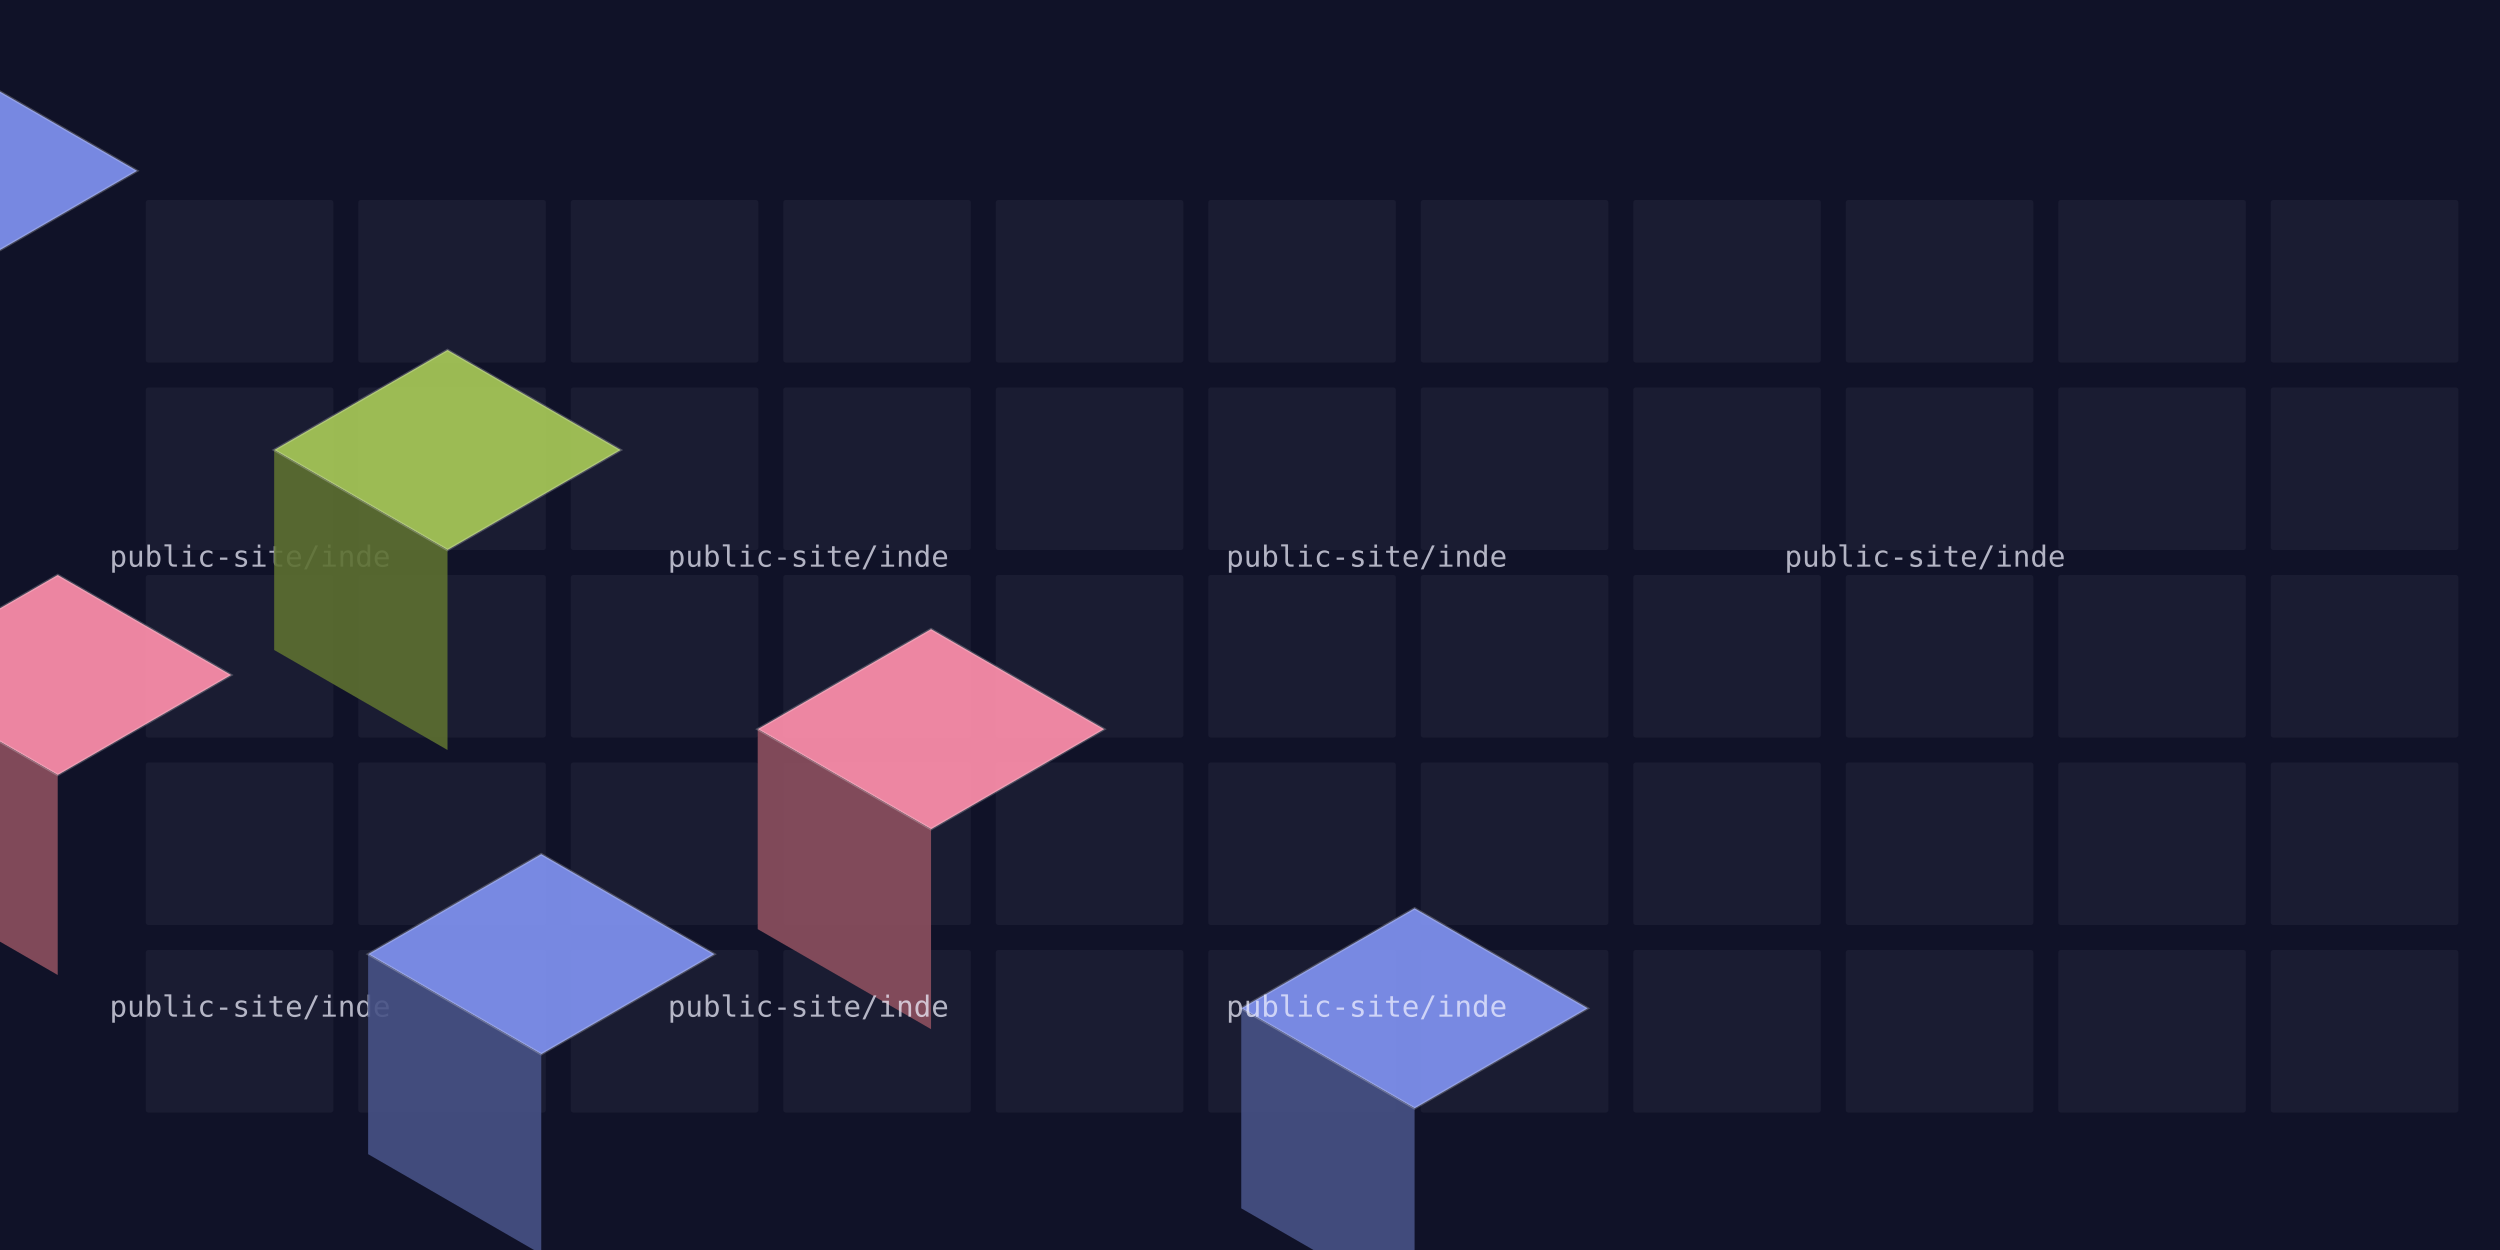
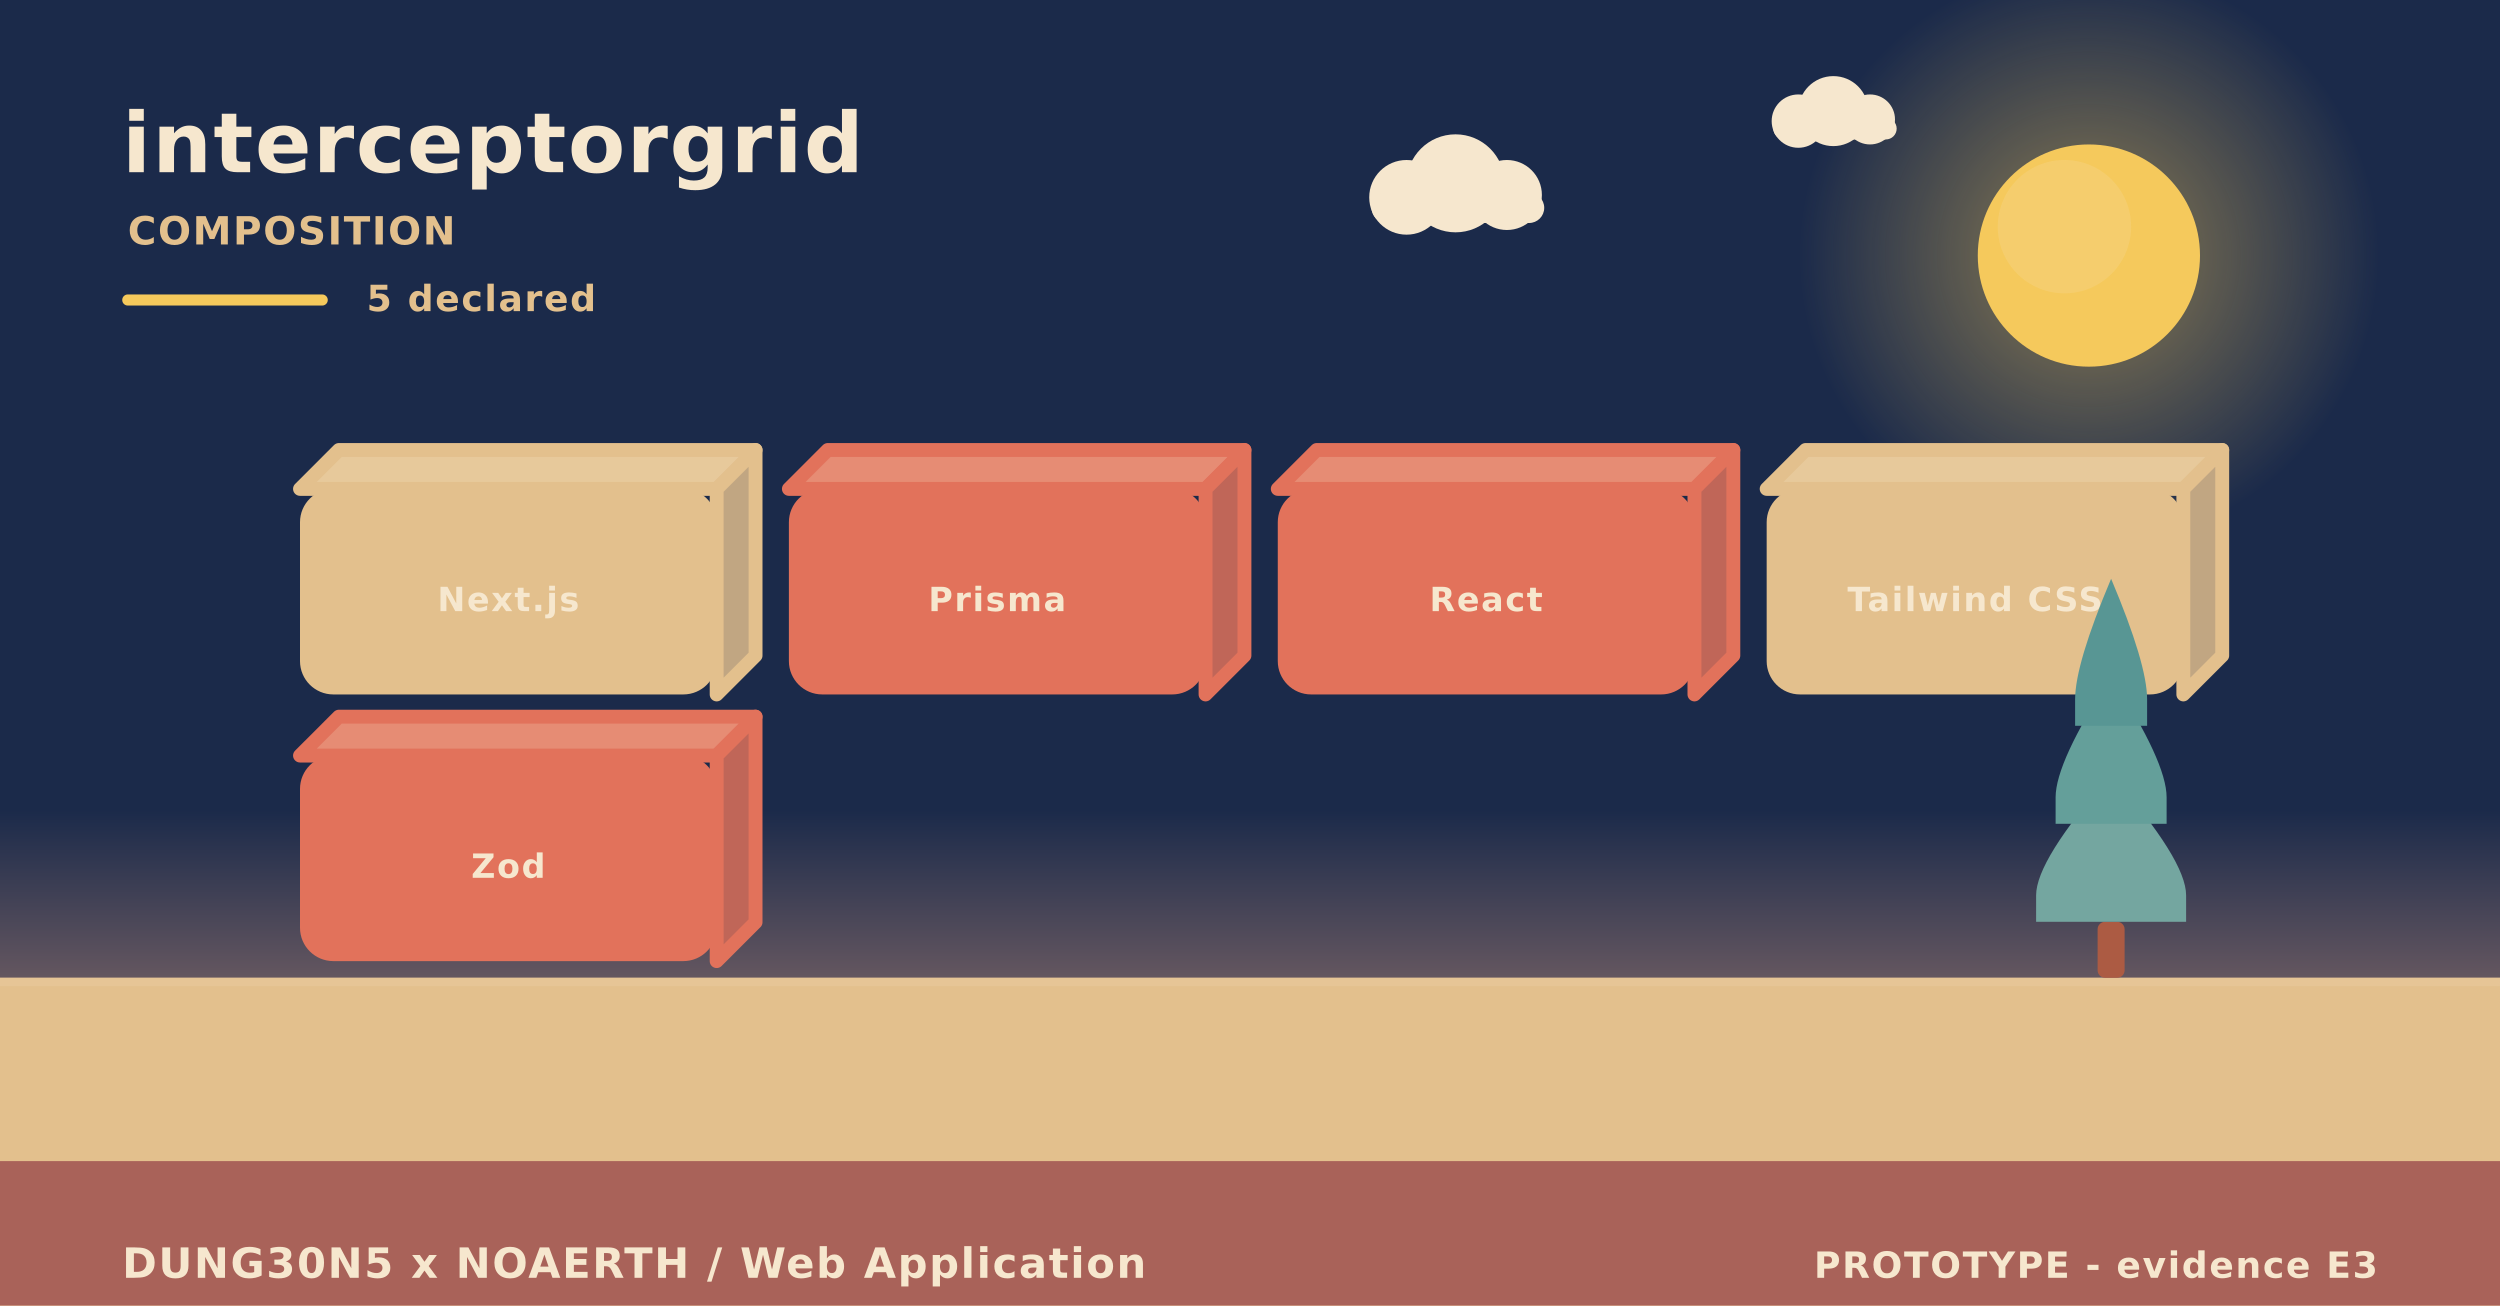
- <svg xmlns="http://www.w3.org/2000/svg" viewBox="0 0 1200 600" width="1200" height="600" role="img" aria-label="interceptorgrid component map">
-   <rect width="1200" height="600" fill="#101228" />
-   <defs>
-     <linearGradient id="gc" x1="0" y1="0" x2="1" y2="1">
-       <stop offset="0%" stop-color="#8093f1" />
-       <stop offset="100%" stop-color="#a7c957" />
-     </linearGradient>
-   </defs>
-   <rect x="70.00" y="96.00" width="90.00" height="78.00" rx="1.20" fill="#f2f2ff" opacity="0.05" />
-   <rect x="172.00" y="96.00" width="90.00" height="78.00" rx="1.20" fill="#f2f2ff" opacity="0.05" />
-   <rect x="274.00" y="96.00" width="90.00" height="78.00" rx="1.20" fill="#f2f2ff" opacity="0.05" />
-   <rect x="376.00" y="96.00" width="90.00" height="78.00" rx="1.20" fill="#f2f2ff" opacity="0.05" />
-   <rect x="478.00" y="96.00" width="90.00" height="78.00" rx="1.20" fill="#f2f2ff" opacity="0.05" />
-   <rect x="580.00" y="96.00" width="90.00" height="78.00" rx="1.20" fill="#f2f2ff" opacity="0.05" />
-   <rect x="682.00" y="96.00" width="90.00" height="78.00" rx="1.20" fill="#f2f2ff" opacity="0.05" />
-   <rect x="784.00" y="96.00" width="90.00" height="78.00" rx="1.20" fill="#f2f2ff" opacity="0.05" />
-   <rect x="886.00" y="96.00" width="90.00" height="78.00" rx="1.20" fill="#f2f2ff" opacity="0.05" />
-   <rect x="988.00" y="96.00" width="90.00" height="78.00" rx="1.20" fill="#f2f2ff" opacity="0.05" />
-   <rect x="1090.00" y="96.00" width="90.00" height="78.00" rx="1.20" fill="#f2f2ff" opacity="0.05" />
-   <rect x="70.00" y="186.00" width="90.00" height="78.00" rx="1.20" fill="#f2f2ff" opacity="0.05" />
-   <rect x="172.00" y="186.00" width="90.00" height="78.00" rx="1.20" fill="#f2f2ff" opacity="0.05" />
-   <rect x="274.00" y="186.00" width="90.00" height="78.00" rx="1.20" fill="#f2f2ff" opacity="0.05" />
-   <rect x="376.00" y="186.00" width="90.00" height="78.00" rx="1.20" fill="#f2f2ff" opacity="0.05" />
-   <rect x="478.00" y="186.00" width="90.00" height="78.00" rx="1.20" fill="#f2f2ff" opacity="0.05" />
-   <rect x="580.00" y="186.00" width="90.00" height="78.00" rx="1.20" fill="#f2f2ff" opacity="0.05" />
-   <rect x="682.00" y="186.00" width="90.00" height="78.00" rx="1.20" fill="#f2f2ff" opacity="0.05" />
-   <rect x="784.00" y="186.00" width="90.00" height="78.00" rx="1.20" fill="#f2f2ff" opacity="0.05" />
-   <rect x="886.00" y="186.00" width="90.00" height="78.00" rx="1.20" fill="#f2f2ff" opacity="0.05" />
-   <rect x="988.00" y="186.00" width="90.00" height="78.00" rx="1.20" fill="#f2f2ff" opacity="0.05" />
-   <rect x="1090.00" y="186.00" width="90.00" height="78.00" rx="1.20" fill="#f2f2ff" opacity="0.05" />
-   <rect x="70.00" y="276.00" width="90.00" height="78.00" rx="1.20" fill="#f2f2ff" opacity="0.05" />
-   <rect x="172.00" y="276.00" width="90.00" height="78.00" rx="1.20" fill="#f2f2ff" opacity="0.05" />
-   <rect x="274.00" y="276.00" width="90.00" height="78.00" rx="1.20" fill="#f2f2ff" opacity="0.05" />
-   <rect x="376.00" y="276.00" width="90.00" height="78.00" rx="1.20" fill="#f2f2ff" opacity="0.05" />
-   <rect x="478.00" y="276.00" width="90.00" height="78.00" rx="1.20" fill="#f2f2ff" opacity="0.05" />
-   <rect x="580.00" y="276.00" width="90.00" height="78.00" rx="1.20" fill="#f2f2ff" opacity="0.05" />
-   <rect x="682.00" y="276.00" width="90.00" height="78.00" rx="1.20" fill="#f2f2ff" opacity="0.05" />
-   <rect x="784.00" y="276.00" width="90.00" height="78.00" rx="1.20" fill="#f2f2ff" opacity="0.05" />
-   <rect x="886.00" y="276.00" width="90.00" height="78.00" rx="1.20" fill="#f2f2ff" opacity="0.05" />
-   <rect x="988.00" y="276.00" width="90.00" height="78.00" rx="1.20" fill="#f2f2ff" opacity="0.05" />
-   <rect x="1090.00" y="276.00" width="90.00" height="78.00" rx="1.20" fill="#f2f2ff" opacity="0.05" />
-   <rect x="70.00" y="366.00" width="90.00" height="78.00" rx="1.20" fill="#f2f2ff" opacity="0.05" />
-   <rect x="172.00" y="366.00" width="90.00" height="78.00" rx="1.20" fill="#f2f2ff" opacity="0.05" />
-   <rect x="274.00" y="366.00" width="90.00" height="78.00" rx="1.20" fill="#f2f2ff" opacity="0.05" />
-   <rect x="376.00" y="366.00" width="90.00" height="78.00" rx="1.20" fill="#f2f2ff" opacity="0.05" />
-   <rect x="478.00" y="366.00" width="90.00" height="78.00" rx="1.20" fill="#f2f2ff" opacity="0.05" />
-   <rect x="580.00" y="366.00" width="90.00" height="78.00" rx="1.20" fill="#f2f2ff" opacity="0.05" />
-   <rect x="682.00" y="366.00" width="90.00" height="78.00" rx="1.20" fill="#f2f2ff" opacity="0.05" />
-   <rect x="784.00" y="366.00" width="90.00" height="78.00" rx="1.20" fill="#f2f2ff" opacity="0.05" />
-   <rect x="886.00" y="366.00" width="90.00" height="78.00" rx="1.20" fill="#f2f2ff" opacity="0.05" />
-   <rect x="988.00" y="366.00" width="90.00" height="78.00" rx="1.20" fill="#f2f2ff" opacity="0.05" />
-   <rect x="1090.00" y="366.00" width="90.00" height="78.00" rx="1.20" fill="#f2f2ff" opacity="0.05" />
-   <rect x="70.00" y="456.00" width="90.00" height="78.00" rx="1.20" fill="#f2f2ff" opacity="0.05" />
-   <rect x="172.00" y="456.00" width="90.00" height="78.00" rx="1.20" fill="#f2f2ff" opacity="0.05" />
-   <rect x="274.00" y="456.00" width="90.00" height="78.00" rx="1.20" fill="#f2f2ff" opacity="0.05" />
-   <rect x="376.00" y="456.00" width="90.00" height="78.00" rx="1.20" fill="#f2f2ff" opacity="0.05" />
-   <rect x="478.00" y="456.00" width="90.00" height="78.00" rx="1.20" fill="#f2f2ff" opacity="0.05" />
-   <rect x="580.00" y="456.00" width="90.00" height="78.00" rx="1.20" fill="#f2f2ff" opacity="0.05" />
-   <rect x="682.00" y="456.00" width="90.00" height="78.00" rx="1.20" fill="#f2f2ff" opacity="0.05" />
-   <rect x="784.00" y="456.00" width="90.00" height="78.00" rx="1.20" fill="#f2f2ff" opacity="0.05" />
-   <rect x="886.00" y="456.00" width="90.00" height="78.00" rx="1.20" fill="#f2f2ff" opacity="0.05" />
-   <rect x="988.00" y="456.00" width="90.00" height="78.00" rx="1.20" fill="#f2f2ff" opacity="0.05" />
-   <rect x="1090.00" y="456.00" width="90.00" height="78.00" rx="1.20" fill="#f2f2ff" opacity="0.05" />
-   <g transform="rotate(0 120 140)">
-     <polygon points="-17.3,34.0 65.8,82.0 -17.3,130.0 -100.5,82.0" fill="#8093f1" opacity="0.92" />
-     <polygon points="-100.5,82.0 -17.3,130.0 -17.3,226.0 -100.5,178.0" fill="#465185" opacity="0.9" />
-     <polygon points="-17.3,34.0 65.8,82.0 -17.3,130.0 -100.5,82.0" fill="none" stroke="rgba(255,255,255,0.220)" stroke-width="1.2" />
-     <animateTransform attributeName="transform" type="rotate" values="-32.0 0.00 0.00 0.0 0.00 0.00" dur="7.5s" begin="0.0s" repeatCount="indefinite" />
+ <svg xmlns="http://www.w3.org/2000/svg" width="900" height="470" viewBox="0 0 900 470" role="img" aria-label="interceptorgrid - how it is composed">
+   <linearGradient id="skyc" x1="0" y1="0" x2="0" y2="1">
+     <stop offset="0" stop-color="#1b2a4a" />
+     <stop offset="0.62" stop-color="#1b2a4a" />
+     <stop offset="1" stop-color="#f3ad8a" />
+   </linearGradient>
+   <rect width="900" height="470" fill="url(#skyc)" />
+   <radialGradient id="sunc">
+     <stop offset="0.35" stop-color="#f5c95c" stop-opacity="0.34" />
+     <stop offset="1" stop-color="#f5c95c" stop-opacity="0" />
+   </radialGradient>
+   <circle cx="752" cy="92" r="104" fill="url(#sunc)" />
+   <circle cx="752" cy="92" r="40" fill="#f5c95c" />
+   <circle cx="743.2" cy="81.6" r="24" fill="#f5d27e" opacity="0.5" />
+   <g>
+     <circle cx="524" cy="66" r="17.64" fill="#f6e7ce" />
+     <circle cx="506.36" cy="71.04" r="13.44" fill="#f6e7ce" />
+     <circle cx="542.48" cy="70.2" r="12.6" fill="#f6e7ce" />
+     <rect x="493.76" y="69.36" width="62.16" height="10.92" rx="5.46" fill="#f6e7ce" />
+     <animateTransform attributeName="transform" type="translate" values="0 0;24 0;0 0" dur="36s" begin="0s" repeatCount="indefinite" />
  </g>
-   <text x="120" y="272" font-family="ui-monospace,Menlo,monospace" font-size="14" fill="rgba(242,242,255,0.720)" text-anchor="middle">public-site/inde</text>
-   <g transform="rotate(0 388 140)">
-     <polygon points="214.8,168.0 297.9,216.0 214.8,264.0 131.6,216.0" fill="#a7c957" opacity="0.92" />
-     <polygon points="131.6,216.0 214.8,264.0 214.8,360.0 131.6,312.0" fill="#5c6f30" opacity="0.9" />
-     <polygon points="214.8,168.0 297.9,216.0 214.8,264.0 131.6,216.0" fill="none" stroke="rgba(255,255,255,0.220)" stroke-width="1.2" />
-     <animateTransform attributeName="transform" type="rotate" values="-32.0 0.00 0.00 0.0 0.00 0.00" dur="7.5s" begin="0.4s" repeatCount="indefinite" />
+   <g>
+     <circle cx="660" cy="40" r="12.6" fill="#f6e7ce" />
+     <circle cx="647.4" cy="43.6" r="9.6" fill="#f6e7ce" />
+     <circle cx="673.2" cy="43" r="9" fill="#f6e7ce" />
+     <rect x="638.4" y="42.4" width="44.4" height="7.8" rx="3.9" fill="#f6e7ce" />
+     <animateTransform attributeName="transform" type="translate" values="0 0;-18 0;0 0" dur="46s" begin="3s" repeatCount="indefinite" />
  </g>
-   <text x="388" y="272" font-family="ui-monospace,Menlo,monospace" font-size="14" fill="rgba(242,242,255,0.720)" text-anchor="middle">public-site/inde</text>
-   <g transform="rotate(0 656 140)">
-     <polygon points="446.9,302.0 530.0,350.0 446.9,398.0 363.7,350.0" fill="#ff8fab" opacity="0.92" />
-     <polygon points="363.7,350.0 446.9,398.0 446.9,494.0 363.7,446.0" fill="#8c4f5e" opacity="0.9" />
-     <polygon points="446.9,302.0 530.0,350.0 446.9,398.0 363.7,350.0" fill="none" stroke="rgba(255,255,255,0.220)" stroke-width="1.2" />
-     <animateTransform attributeName="transform" type="rotate" values="-32.0 0.00 0.00 0.0 0.00 0.00" dur="7.5s" begin="0.8s" repeatCount="indefinite" />
+   <rect x="0" y="352" width="900" height="118" fill="#e3c08d" />
+   <rect x="0" y="352" width="900" height="3" fill="#e6c596" />
+   <text x="44" y="62" font-family="Verdana,DejaVu Sans,sans-serif" font-size="30" font-weight="700" letter-spacing="0.6" fill="#f6e7ce" text-anchor="start">interceptorgrid</text>
+   <text x="46" y="88" font-family="Verdana,DejaVu Sans,sans-serif" font-size="14" font-weight="700" letter-spacing="0.6" fill="#e3c08d" text-anchor="start">COMPOSITION</text>
+   <rect x="44" y="106" width="74" height="4" rx="2" fill="#f5c95c" />
+   <text x="132" y="112" font-family="Verdana,DejaVu Sans,sans-serif" font-size="13" font-weight="700" letter-spacing="0.6" fill="#e3c08d" text-anchor="start">5 declared</text>
+   <g>
+     <path d="M108,176 L258,176 L272,162 L122,162 Z" fill="#e7c99b" stroke="#e3c08d" stroke-width="5" stroke-linejoin="round" />
+     <path d="M258,176 L272,162 L272,236 L258,250 Z" fill="#c1a682" stroke="#e3c08d" stroke-width="5" stroke-linejoin="round" />
+     <rect x="108" y="176" width="150" height="74" rx="12" fill="#e3c08d" />
+     <animateTransform attributeName="transform" type="translate" values="0 10;0 0" dur="0.75s" begin="0s" fill="freeze" />
  </g>
-   <text x="656" y="272" font-family="ui-monospace,Menlo,monospace" font-size="14" fill="rgba(242,242,255,0.720)" text-anchor="middle">public-site/inde</text>
-   <g transform="rotate(0 924 140)">
-     <polygon points="679.0,436.0 762.1,484.0 679.0,532.0 595.8,484.0" fill="#8093f1" opacity="0.92" />
-     <polygon points="595.8,484.0 679.0,532.0 679.0,628.0 595.8,580.0" fill="#465185" opacity="0.9" />
-     <polygon points="679.0,436.0 762.1,484.0 679.0,532.0 595.8,484.0" fill="none" stroke="rgba(255,255,255,0.220)" stroke-width="1.2" />
-     <animateTransform attributeName="transform" type="rotate" values="-32.0 0.00 0.00 0.0 0.00 0.00" dur="7.5s" begin="1.2s" repeatCount="indefinite" />
+   <text x="183" y="220" font-family="Verdana,DejaVu Sans,sans-serif" font-size="12" font-weight="700" letter-spacing="0.6" fill="#f6e7ce" text-anchor="middle">Next.js</text>
+   <g>
+     <path d="M284,176 L434,176 L448,162 L298,162 Z" fill="#e68c74" stroke="#e2725b" stroke-width="5" stroke-linejoin="round" />
+     <path d="M434,176 L448,162 L448,236 L434,250 Z" fill="#c06658" stroke="#e2725b" stroke-width="5" stroke-linejoin="round" />
+     <rect x="284" y="176" width="150" height="74" rx="12" fill="#e2725b" />
+     <animateTransform attributeName="transform" type="translate" values="0 10;0 0" dur="0.75s" begin="0.16s" fill="freeze" />
  </g>
-   <text x="924" y="272" font-family="ui-monospace,Menlo,monospace" font-size="14" fill="rgba(242,242,255,0.720)" text-anchor="middle">public-site/inde</text>
-   <g transform="rotate(0 120 356)">
-     <polygon points="-204.4,142.0 -121.2,190.0 -204.4,238.0 -287.5,190.0" fill="#a7c957" opacity="0.92" />
-     <polygon points="-287.5,190.0 -204.4,238.0 -204.4,334.0 -287.5,286.0" fill="#5c6f30" opacity="0.9" />
-     <polygon points="-204.4,142.0 -121.2,190.0 -204.4,238.0 -287.5,190.0" fill="none" stroke="rgba(255,255,255,0.220)" stroke-width="1.2" />
-     <animateTransform attributeName="transform" type="rotate" values="-32.0 0.00 0.00 0.0 0.00 0.00" dur="7.5s" begin="1.6s" repeatCount="indefinite" />
+   <text x="359" y="220" font-family="Verdana,DejaVu Sans,sans-serif" font-size="12" font-weight="700" letter-spacing="0.6" fill="#f6e7ce" text-anchor="middle">Prisma</text>
+   <g>
+     <path d="M460,176 L610,176 L624,162 L474,162 Z" fill="#e68c74" stroke="#e2725b" stroke-width="5" stroke-linejoin="round" />
+     <path d="M610,176 L624,162 L624,236 L610,250 Z" fill="#c06658" stroke="#e2725b" stroke-width="5" stroke-linejoin="round" />
+     <rect x="460" y="176" width="150" height="74" rx="12" fill="#e2725b" />
+     <animateTransform attributeName="transform" type="translate" values="0 10;0 0" dur="0.75s" begin="0.32s" fill="freeze" />
  </g>
-   <text x="120" y="488" font-family="ui-monospace,Menlo,monospace" font-size="14" fill="rgba(242,242,255,0.720)" text-anchor="middle">public-site/inde</text>
-   <g transform="rotate(0 388 356)">
-     <polygon points="27.7,276.0 110.9,324.0 27.7,372.0 -55.4,324.0" fill="#ff8fab" opacity="0.92" />
-     <polygon points="-55.4,324.0 27.7,372.0 27.7,468.0 -55.4,420.0" fill="#8c4f5e" opacity="0.9" />
-     <polygon points="27.7,276.0 110.9,324.0 27.7,372.0 -55.4,324.0" fill="none" stroke="rgba(255,255,255,0.220)" stroke-width="1.2" />
-     <animateTransform attributeName="transform" type="rotate" values="-32.0 0.00 0.00 0.0 0.00 0.00" dur="7.5s" begin="2.0s" repeatCount="indefinite" />
+   <text x="535" y="220" font-family="Verdana,DejaVu Sans,sans-serif" font-size="12" font-weight="700" letter-spacing="0.6" fill="#f6e7ce" text-anchor="middle">React</text>
+   <g>
+     <path d="M636,176 L786,176 L800,162 L650,162 Z" fill="#e7c99b" stroke="#e3c08d" stroke-width="5" stroke-linejoin="round" />
+     <path d="M786,176 L800,162 L800,236 L786,250 Z" fill="#c1a682" stroke="#e3c08d" stroke-width="5" stroke-linejoin="round" />
+     <rect x="636" y="176" width="150" height="74" rx="12" fill="#e3c08d" />
+     <animateTransform attributeName="transform" type="translate" values="0 10;0 0" dur="0.75s" begin="0.48s" fill="freeze" />
  </g>
-   <text x="388" y="488" font-family="ui-monospace,Menlo,monospace" font-size="14" fill="rgba(242,242,255,0.720)" text-anchor="middle">public-site/inde</text>
-   <g transform="rotate(0 656 356)">
-     <polygon points="259.8,410.0 342.9,458.0 259.8,506.0 176.7,458.0" fill="#8093f1" opacity="0.92" />
-     <polygon points="176.7,458.0 259.8,506.0 259.8,602.0 176.7,554.0" fill="#465185" opacity="0.9" />
-     <polygon points="259.8,410.0 342.9,458.0 259.8,506.0 176.7,458.0" fill="none" stroke="rgba(255,255,255,0.220)" stroke-width="1.2" />
-     <animateTransform attributeName="transform" type="rotate" values="-32.0 0.00 0.00 0.0 0.00 0.00" dur="7.5s" begin="2.4s" repeatCount="indefinite" />
+   <text x="711" y="220" font-family="Verdana,DejaVu Sans,sans-serif" font-size="12" font-weight="700" letter-spacing="0.6" fill="#f6e7ce" text-anchor="middle">Tailwind CSS</text>
+   <g>
+     <path d="M108,272 L258,272 L272,258 L122,258 Z" fill="#e68c74" stroke="#e2725b" stroke-width="5" stroke-linejoin="round" />
+     <path d="M258,272 L272,258 L272,332 L258,346 Z" fill="#c06658" stroke="#e2725b" stroke-width="5" stroke-linejoin="round" />
+     <rect x="108" y="272" width="150" height="74" rx="12" fill="#e2725b" />
+     <animateTransform attributeName="transform" type="translate" values="0 10;0 0" dur="0.75s" begin="0.64s" fill="freeze" />
  </g>
-   <text x="656" y="488" font-family="ui-monospace,Menlo,monospace" font-size="14" fill="rgba(242,242,255,0.720)" text-anchor="middle">public-site/inde</text>
+   <text x="183" y="316" font-family="Verdana,DejaVu Sans,sans-serif" font-size="12" font-weight="700" letter-spacing="0.6" fill="#f6e7ce" text-anchor="middle">Zod</text>
+   <rect x="755.14" y="331.84" width="9.72" height="20.16" rx="2.7" fill="#ac5b43" />
+   <path d="M760,278.92 Q733,309.61 733,322.31 Q733,331.84 733,331.84 L787,331.84 Q787,331.84 787,322.31 Q787,309.61 760,278.92 Z" fill="#74a6a0" />
+   <path d="M760,243.64 Q740.02,274.33 740.02,287.03 Q740.02,296.56 740.02,296.56 L779.98,296.56 Q779.98,296.56 779.98,287.03 Q779.98,274.33 760,243.64 Z" fill="#649f9a" />
+   <path d="M760,208.36 Q747.04,239.05 747.04,251.75 Q747.04,261.28 747.04,261.28 L772.96,261.28 Q772.96,261.28 772.96,251.75 Q772.96,239.05 760,208.36 Z" fill="#589694" />
+   <rect x="0" y="418" width="900" height="52" rx="0" fill="#a65c56" opacity="0.94" />
+   <text x="44" y="460" font-family="Verdana,DejaVu Sans,sans-serif" font-size="15" font-weight="700" letter-spacing="0.6" fill="#f6e7ce" text-anchor="start">DUNG30N5 x NOAERTH  /  Web Application</text>
+   <text x="856" y="460" font-family="Verdana,DejaVu Sans,sans-serif" font-size="13" font-weight="700" letter-spacing="0.6" fill="#f6e7ce" text-anchor="end">PROTOTYPE  -  evidence E3</text>
</svg>
